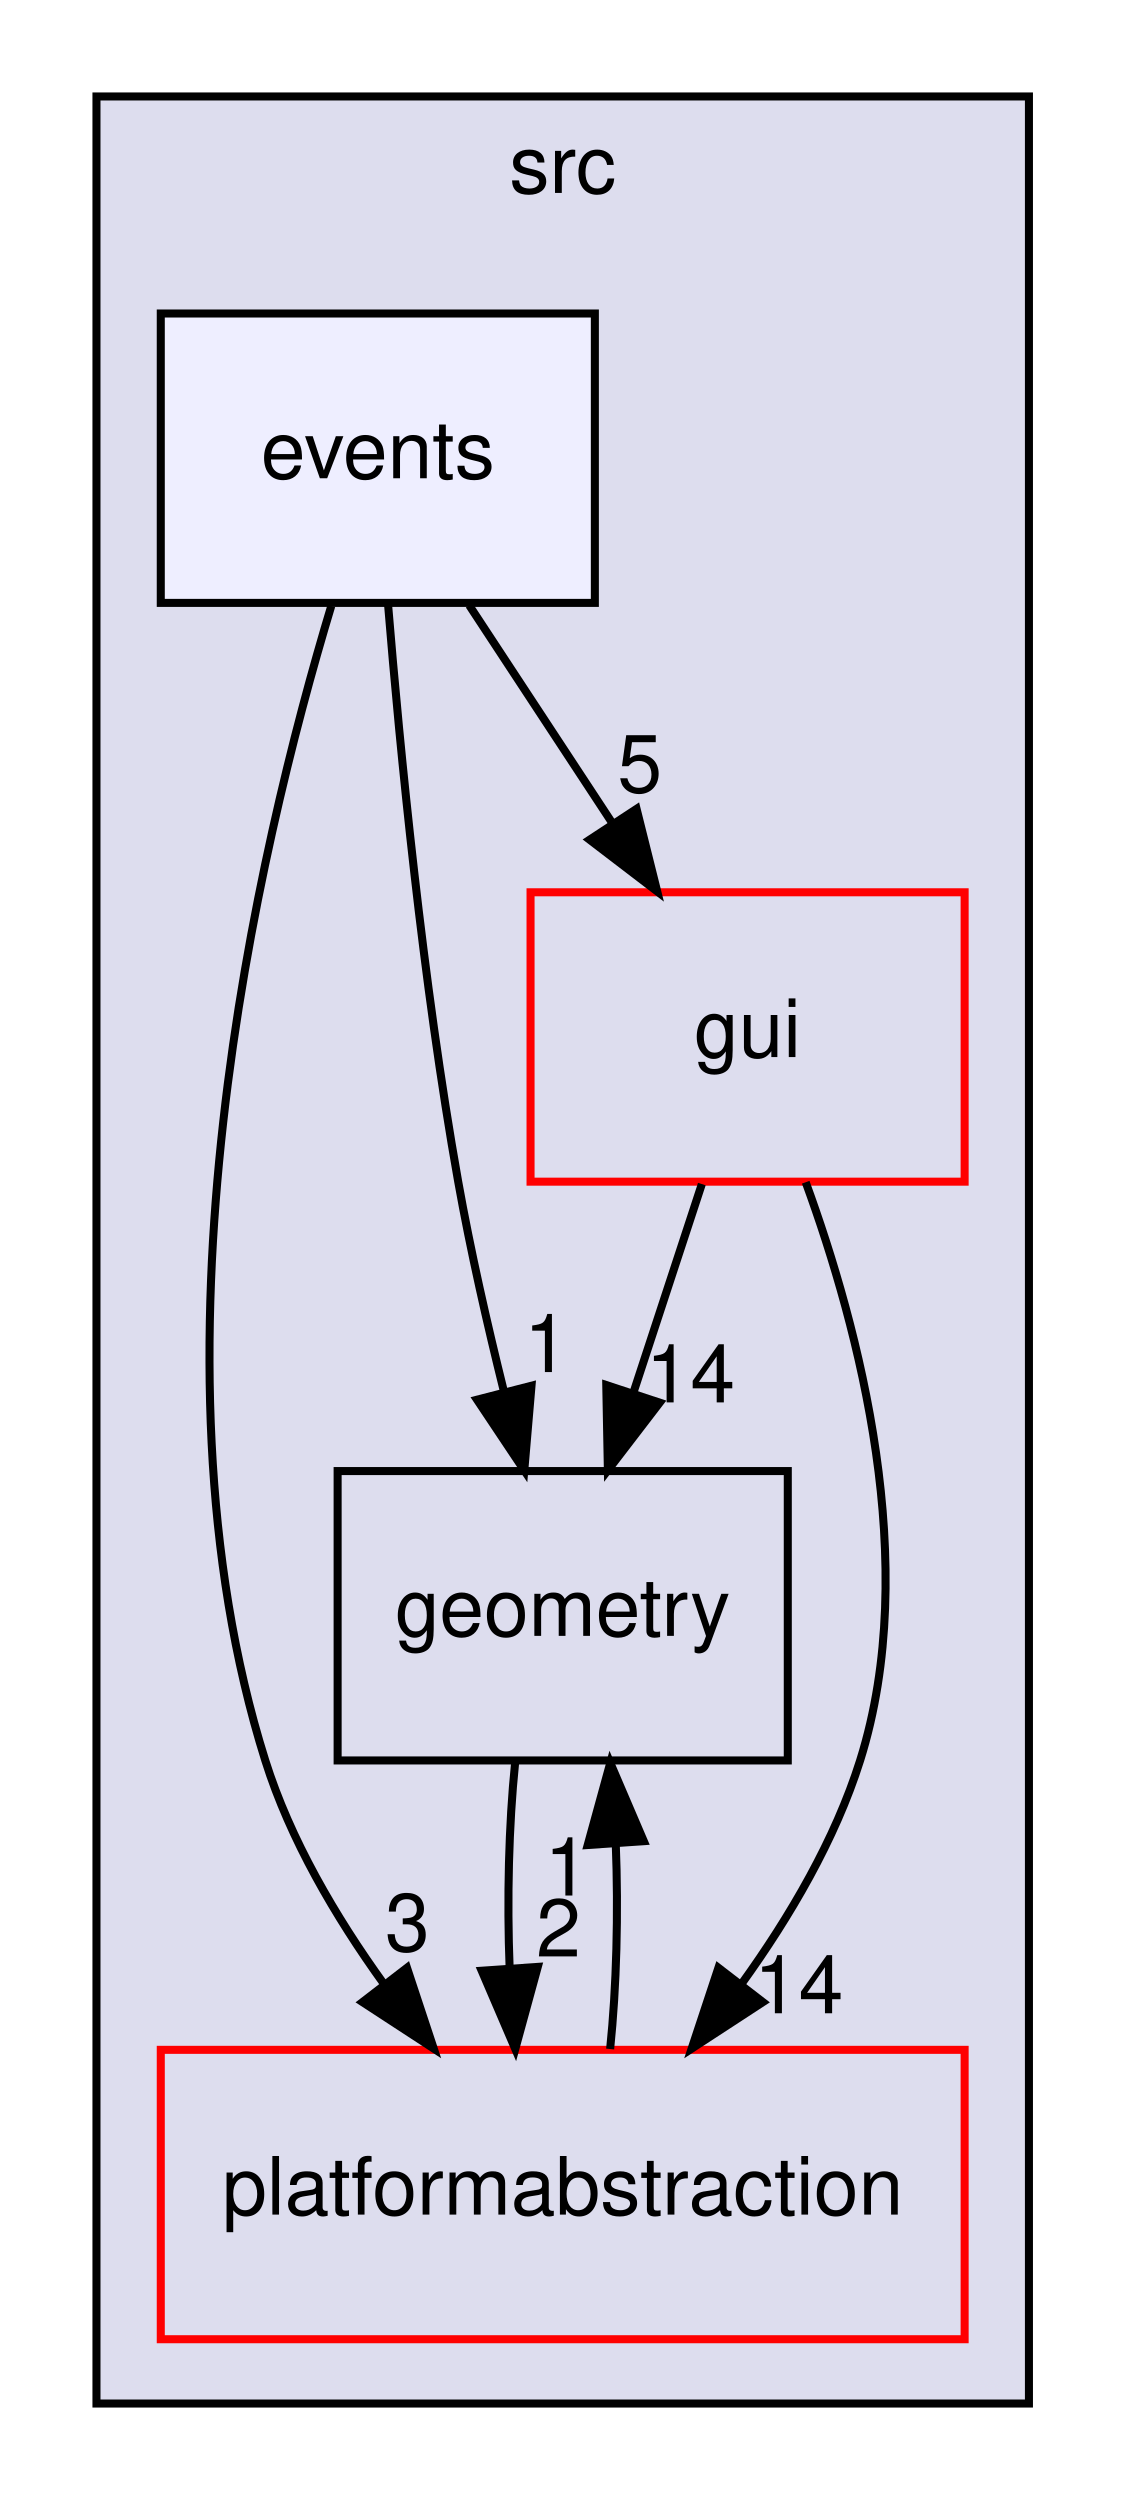
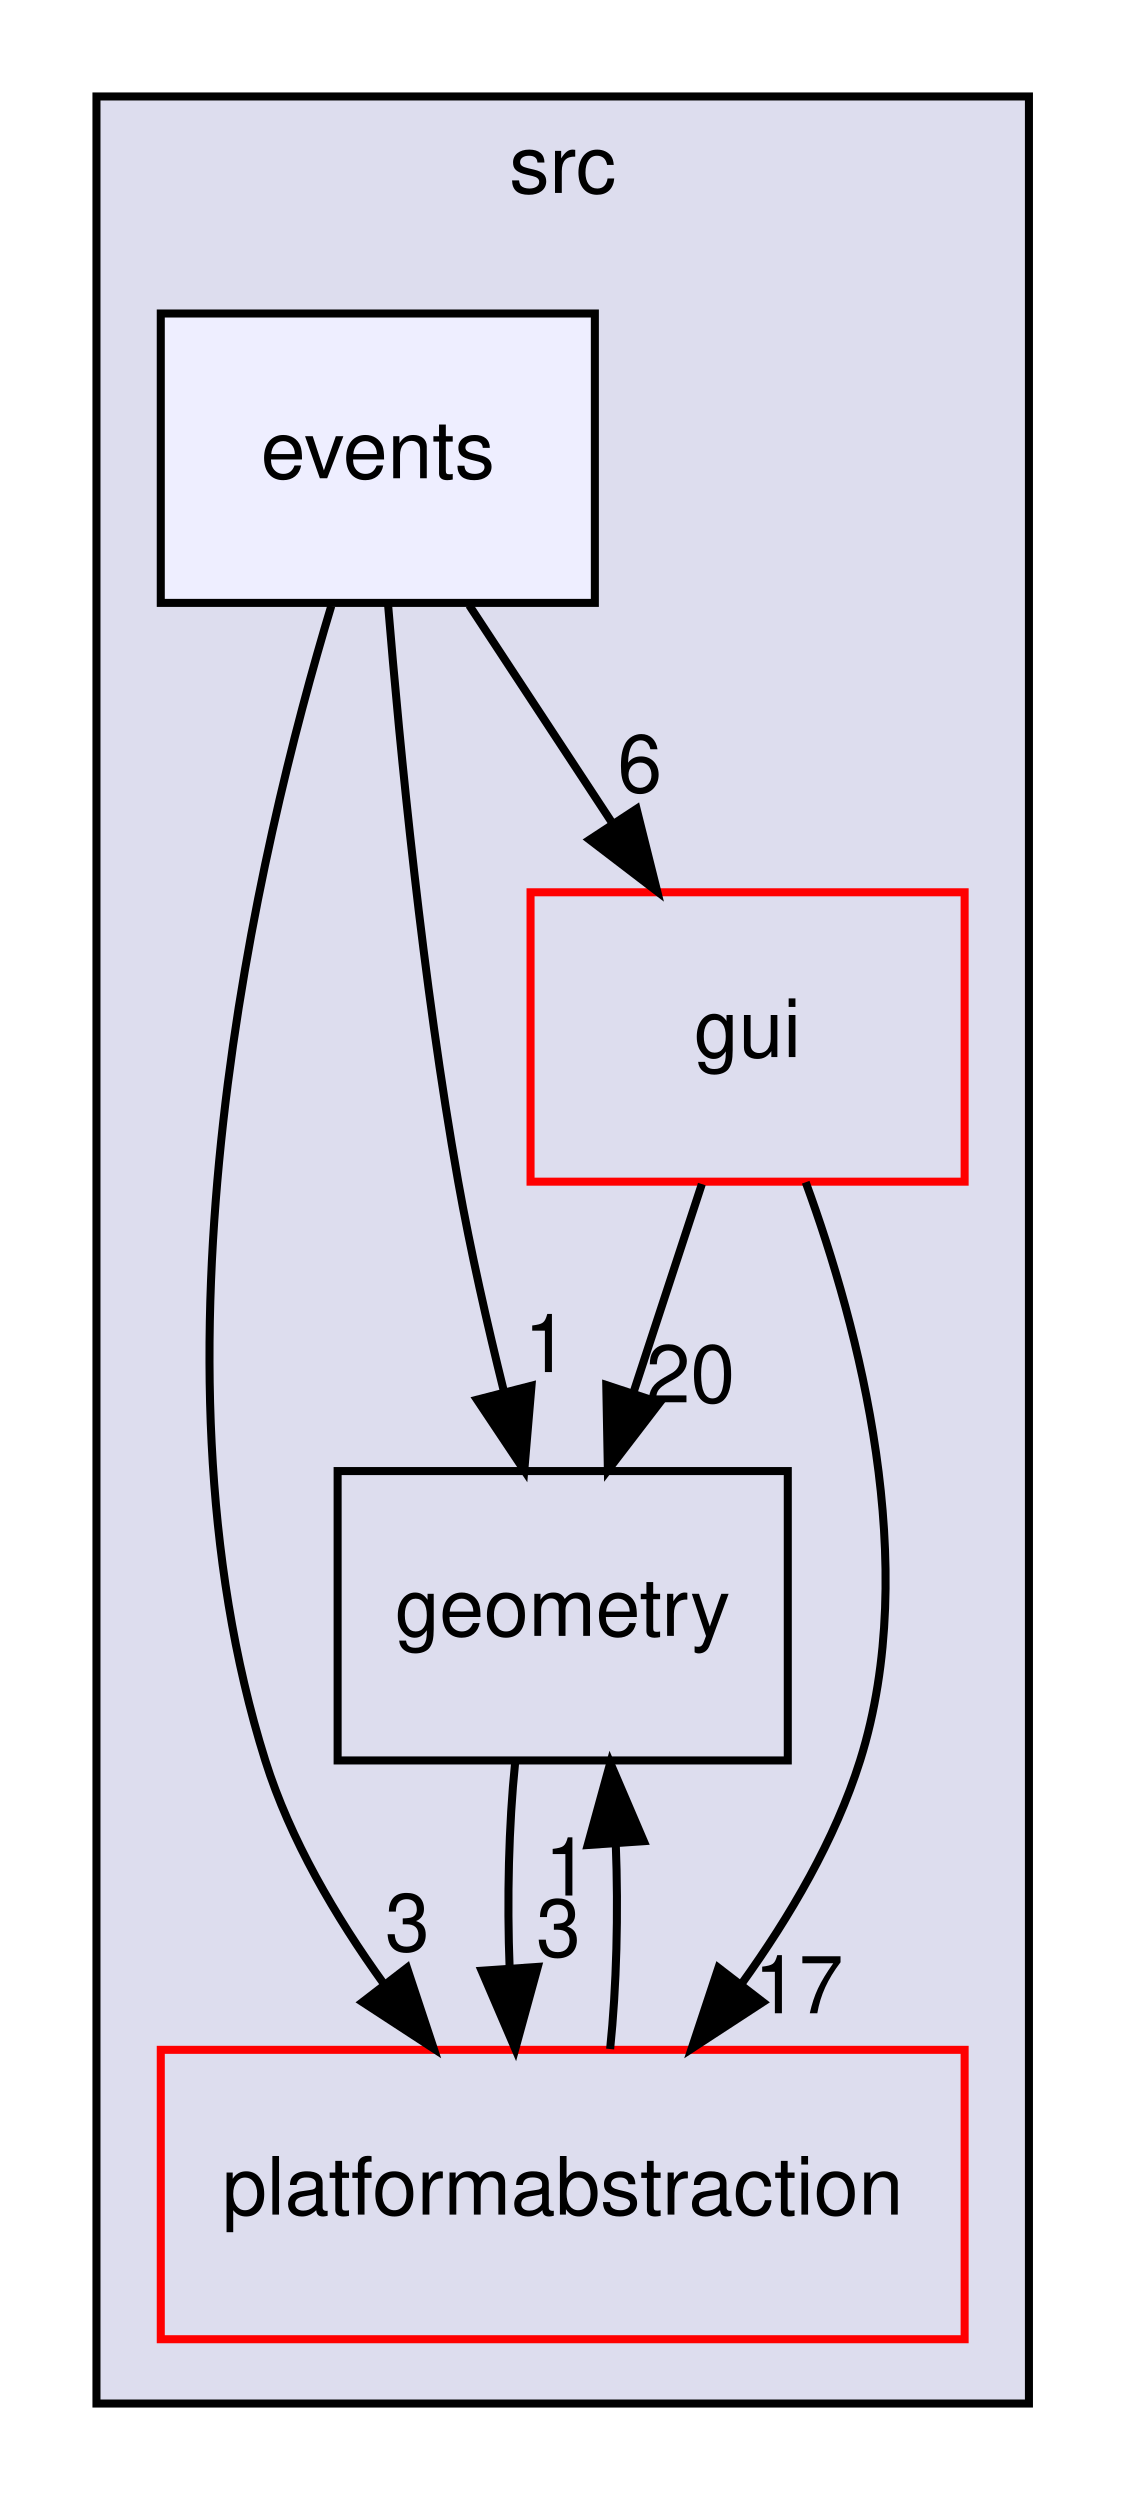
<svg xmlns="http://www.w3.org/2000/svg" xmlns:xlink="http://www.w3.org/1999/xlink" width="140pt" height="311pt" viewBox="0.00 0.00 140.00 311.00">
  <g id="graph0" class="graph" transform="scale(1 1) rotate(0) translate(4 307)">
    <g id="clust1" class="cluster">
      <g id="a_clust1">
        <a xlink:href="dir_68267d1309a1af8e8297ef4c3efbcdba.html" target="_top" xlink:title="src">
          <polygon fill="#ddddee" stroke="black" points="8,-8 8,-295 124,-295 124,-8 8,-8" />
          <text text-anchor="middle" x="66" y="-283" font-family="Helvetica,sans-Serif" font-size="10.00">src</text>
        </a>
      </g>
    </g>
    <g id="node1" class="node">
      <g id="a_node1">
        <a xlink:href="dir_405fd32de3649961a5f009c7a3fe84df.html" target="_top" xlink:title="geometry">
          <polygon fill="none" stroke="black" points="94,-124 38,-124 38,-88 94,-88 94,-124" />
          <text text-anchor="middle" x="66" y="-103.5" font-family="Helvetica,sans-Serif" font-size="10.00">geometry</text>
        </a>
      </g>
    </g>
    <g id="node2" class="node">
      <g id="a_node2">
        <a xlink:href="dir_79769c2014326999657a5fac8224bdec.html" target="_top" xlink:title="platformabstraction">
          <polygon fill="none" stroke="red" points="116,-52 16,-52 16,-16 116,-16 116,-52" />
          <text text-anchor="middle" x="66" y="-31.5" font-family="Helvetica,sans-Serif" font-size="10.00">platformabstraction</text>
        </a>
      </g>
    </g>
    <g id="edge3" class="edge">
      <path fill="none" stroke="black" d="M60.08,-87.7C59.29,-79.98 59.06,-70.71 59.4,-62.11" />
      <polygon fill="black" stroke="black" points="62.9,-62.32 60.1,-52.1 55.92,-61.84 62.9,-62.32" />
      <g id="a_edge3-headlabel">
-         <a xlink:href="dir_000003_000010.html" target="_top" xlink:title="2">
-           <text text-anchor="middle" x="65.48" y="-63.61" font-family="Helvetica,sans-Serif" font-size="10.00">2</text>
+         <a xlink:href="dir_000003_000012.html" target="_top" xlink:title="3">
+           <text text-anchor="middle" x="65.48" y="-63.61" font-family="Helvetica,sans-Serif" font-size="10.00">3</text>
        </a>
      </g>
    </g>
    <g id="edge7" class="edge">
      <path fill="none" stroke="black" d="M71.9,-52.1C72.7,-59.79 72.94,-69.05 72.6,-77.67" />
      <polygon fill="black" stroke="black" points="69.11,-77.48 71.92,-87.7 76.09,-77.96 69.11,-77.48" />
      <g id="a_edge7-headlabel">
-         <a xlink:href="dir_000010_000003.html" target="_top" xlink:title="1">
+         <a xlink:href="dir_000012_000003.html" target="_top" xlink:title="1">
          <text text-anchor="middle" x="66.52" y="-71.2" font-family="Helvetica,sans-Serif" font-size="10.00">1</text>
        </a>
      </g>
    </g>
    <g id="node3" class="node">
      <g id="a_node3">
        <a xlink:href="dir_99d0482cf009f9d97a0877749b817f19.html" target="_top" xlink:title="gui">
          <polygon fill="none" stroke="red" points="116,-196 62,-196 62,-160 116,-160 116,-196" />
          <text text-anchor="middle" x="89" y="-175.5" font-family="Helvetica,sans-Serif" font-size="10.00">gui</text>
        </a>
      </g>
    </g>
    <g id="edge1" class="edge">
      <path fill="none" stroke="black" d="M83.31,-159.7C80.75,-151.9 77.67,-142.51 74.82,-133.83" />
      <polygon fill="black" stroke="black" points="78.07,-132.51 71.62,-124.1 71.42,-134.7 78.07,-132.51" />
      <g id="a_edge1-headlabel">
-         <a xlink:href="dir_000004_000003.html" target="_top" xlink:title="14">
-           <text text-anchor="middle" x="81.89" y="-132.54" font-family="Helvetica,sans-Serif" font-size="10.00">14</text>
+         <a xlink:href="dir_000004_000003.html" target="_top" xlink:title="20">
+           <text text-anchor="middle" x="81.89" y="-132.54" font-family="Helvetica,sans-Serif" font-size="10.00">20</text>
        </a>
      </g>
    </g>
    <g id="edge2" class="edge">
      <path fill="none" stroke="black" d="M96.23,-159.93C102.88,-141.75 110.65,-112.32 103,-88 99.9,-78.15 94.25,-68.53 88.28,-60.25" />
      <polygon fill="black" stroke="black" points="90.91,-57.94 82.04,-52.15 85.37,-62.21 90.91,-57.94" />
      <g id="a_edge2-headlabel">
-         <a xlink:href="dir_000004_000010.html" target="_top" xlink:title="14">
-           <text text-anchor="middle" x="95.36" y="-56.55" font-family="Helvetica,sans-Serif" font-size="10.00">14</text>
+         <a xlink:href="dir_000004_000012.html" target="_top" xlink:title="17">
+           <text text-anchor="middle" x="95.36" y="-56.55" font-family="Helvetica,sans-Serif" font-size="10.00">17</text>
        </a>
      </g>
    </g>
    <g id="node4" class="node">
      <g id="a_node4">
        <a xlink:href="dir_14e1e259e8275dc0c459acef3bbf05ae.html" target="_top" xlink:title="events">
          <polygon fill="#eeeeff" stroke="black" points="70,-268 16,-268 16,-232 70,-232 70,-268" />
          <text text-anchor="middle" x="43" y="-247.5" font-family="Helvetica,sans-Serif" font-size="10.00">events</text>
        </a>
      </g>
    </g>
    <g id="edge4" class="edge">
      <path fill="none" stroke="black" d="M44.27,-231.84C45.75,-213.85 48.58,-184.8 53,-160 54.52,-151.47 56.61,-142.28 58.67,-133.98" />
      <polygon fill="black" stroke="black" points="62.12,-134.62 61.22,-124.07 55.34,-132.88 62.12,-134.62" />
      <g id="a_edge4-headlabel">
        <a xlink:href="dir_000002_000003.html" target="_top" xlink:title="1">
          <text text-anchor="middle" x="63.97" y="-136.31" font-family="Helvetica,sans-Serif" font-size="10.00">1</text>
        </a>
      </g>
    </g>
    <g id="edge5" class="edge">
      <path fill="none" stroke="black" d="M37.21,-231.61C28.14,-201.56 13.17,-138.32 29,-88 32.1,-78.15 37.75,-68.53 43.72,-60.25" />
      <polygon fill="black" stroke="black" points="46.63,-62.21 49.96,-52.15 41.09,-57.94 46.63,-62.21" />
      <g id="a_edge5-headlabel">
-         <a xlink:href="dir_000002_000010.html" target="_top" xlink:title="3">
+         <a xlink:href="dir_000002_000012.html" target="_top" xlink:title="3">
          <text text-anchor="middle" x="46.68" y="-64.29" font-family="Helvetica,sans-Serif" font-size="10.00">3</text>
        </a>
      </g>
    </g>
    <g id="edge6" class="edge">
      <path fill="none" stroke="black" d="M54.37,-231.7C59.72,-223.56 66.2,-213.69 72.11,-204.7" />
      <polygon fill="black" stroke="black" points="75.19,-206.38 77.76,-196.1 69.34,-202.54 75.19,-206.38" />
      <g id="a_edge6-headlabel">
-         <a xlink:href="dir_000002_000004.html" target="_top" xlink:title="5">
-           <text text-anchor="middle" x="75.59" y="-208.45" font-family="Helvetica,sans-Serif" font-size="10.00">5</text>
+         <a xlink:href="dir_000002_000004.html" target="_top" xlink:title="6">
+           <text text-anchor="middle" x="75.59" y="-208.45" font-family="Helvetica,sans-Serif" font-size="10.00">6</text>
        </a>
      </g>
    </g>
  </g>
</svg>
